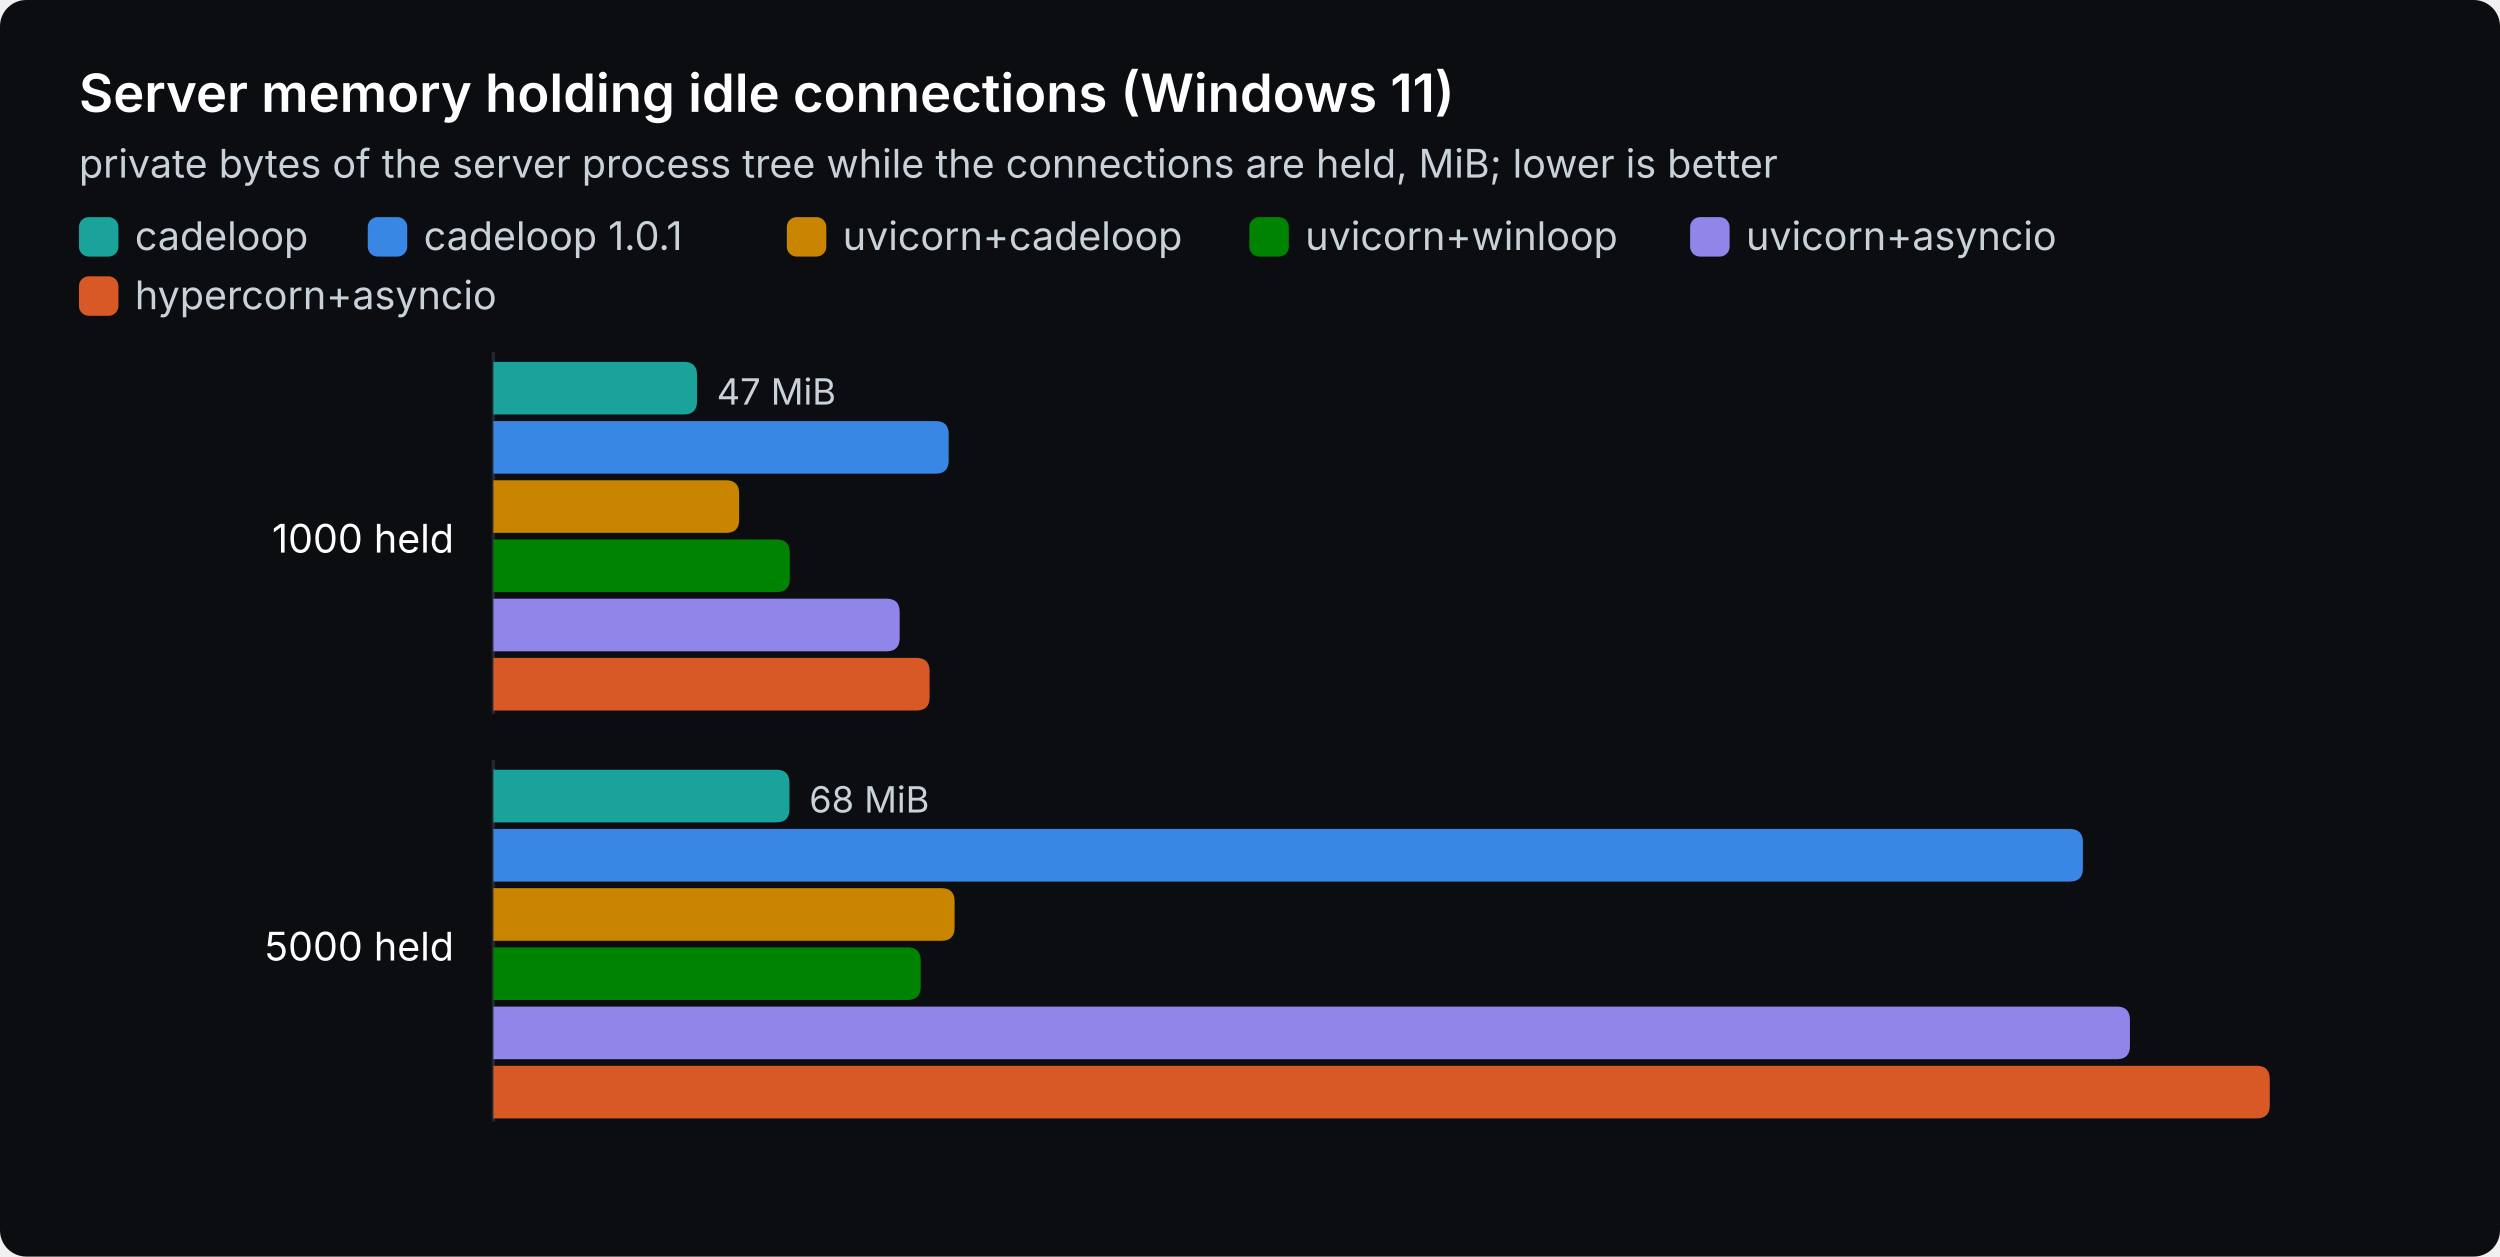
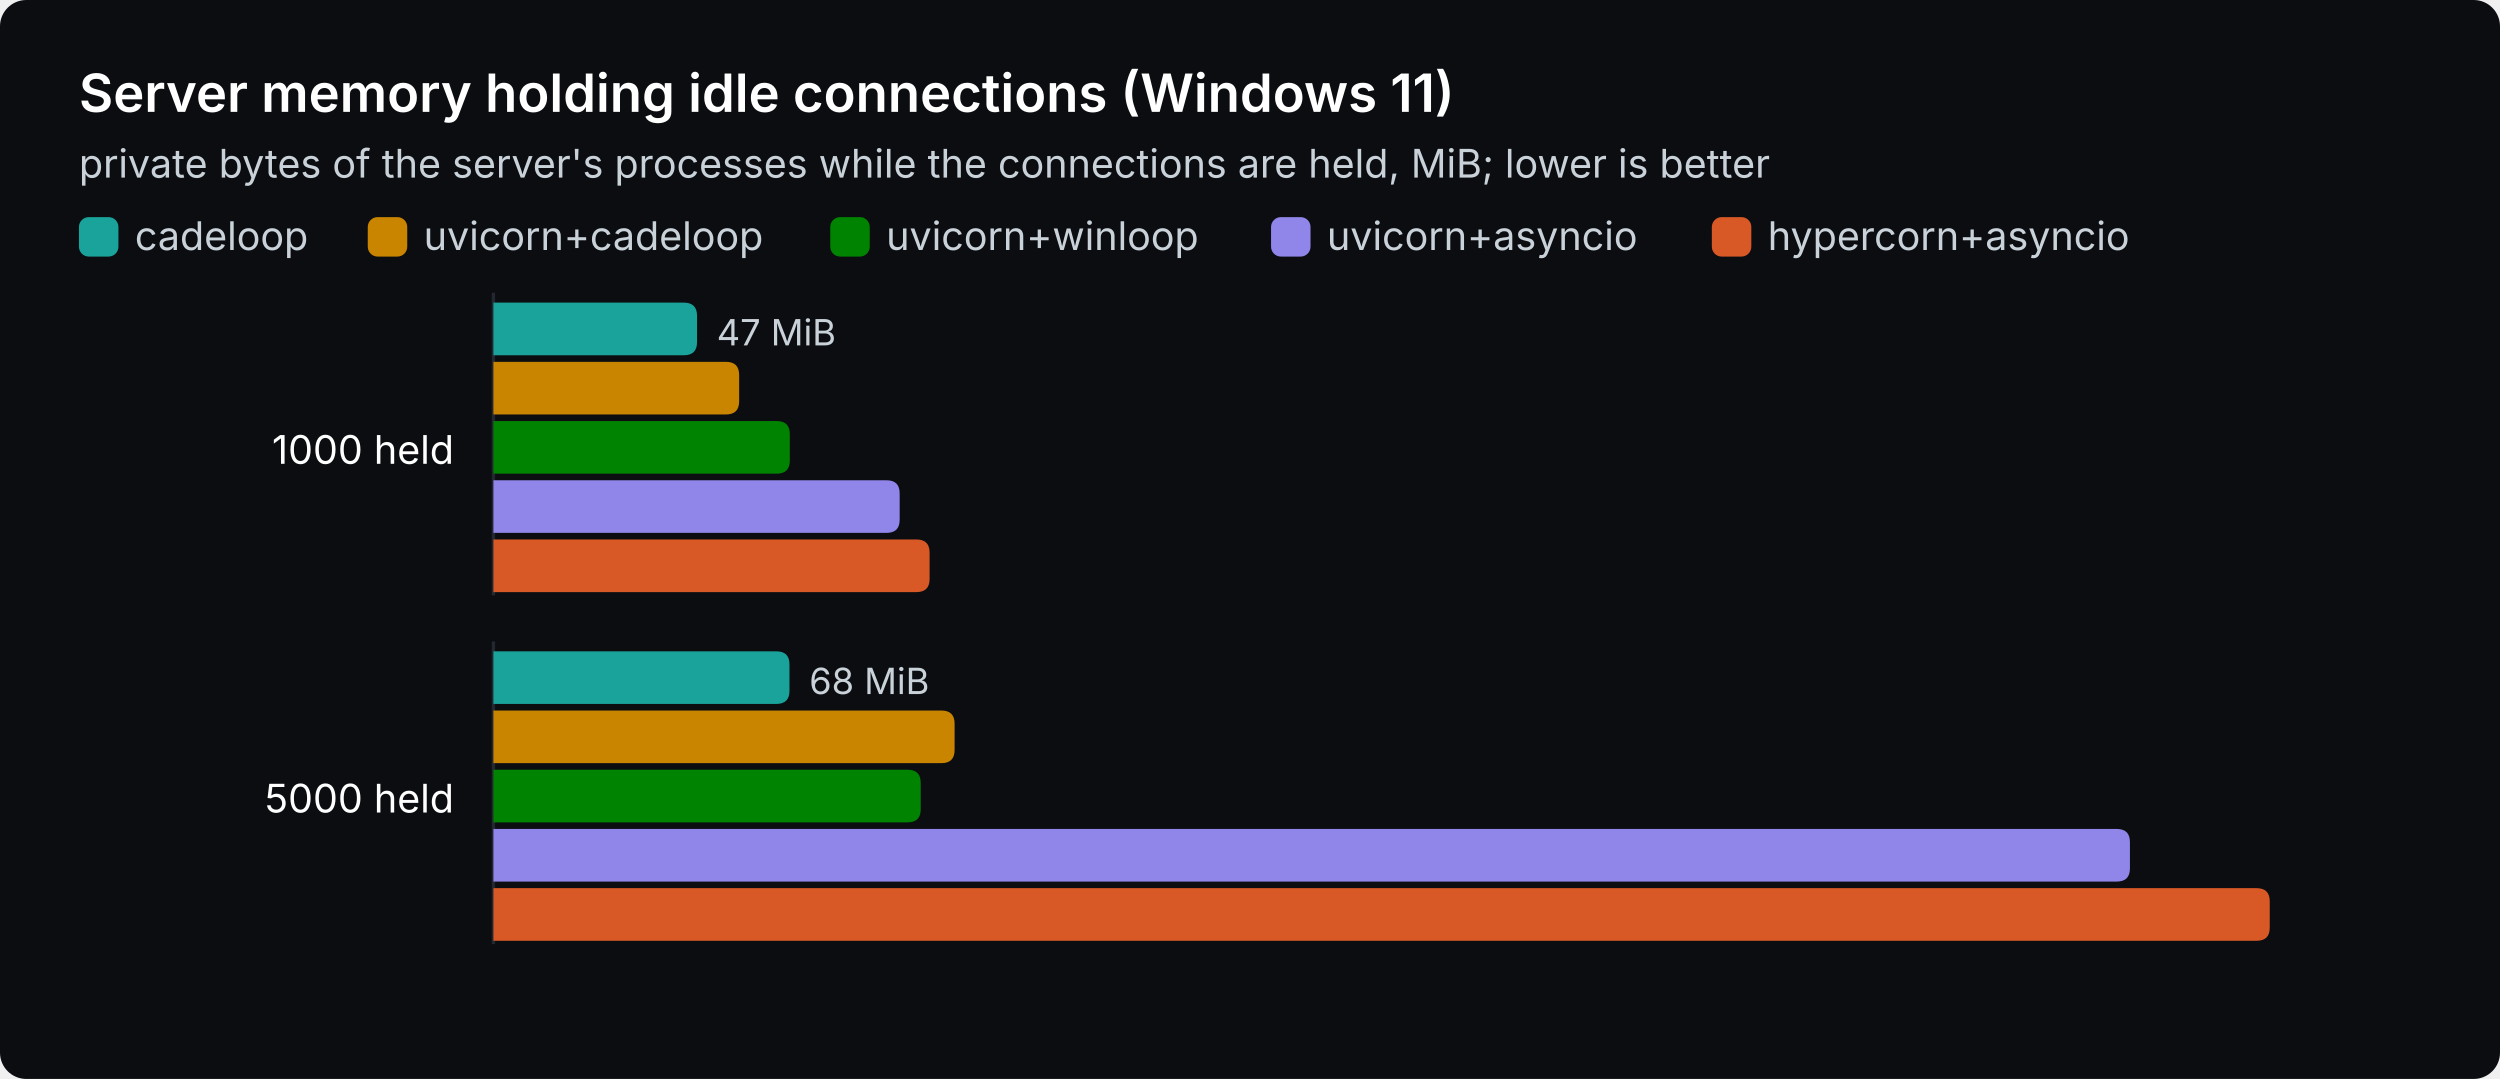
- <svg xmlns="http://www.w3.org/2000/svg" viewBox="0 0 760 382" width="760" height="382" font-family="system-ui, -apple-system, 'Segoe UI', sans-serif">
-   <rect width="760" height="382" fill="#0B0D11" rx="8" />
+ <svg xmlns="http://www.w3.org/2000/svg" viewBox="0 0 760 328" width="760" height="328" font-family="system-ui, -apple-system, 'Segoe UI', sans-serif">
+   <rect width="760" height="328" fill="#0B0D11" rx="8" />
  <text x="24" y="34" font-size="16" font-weight="600" fill="#ffffff">Server memory holding idle connections (Windows 11)</text>
-   <text x="24" y="54" font-size="12" fill="#c9d1d9">private bytes of the server process tree while the connections are held, MiB; lower is better</text>
+   <text x="24" y="54" font-size="12" fill="#c9d1d9">private bytes of the server's processes while the connections are held, MiB; lower is better</text>
  <rect x="24.0" y="66" width="12" height="12" rx="3" fill="#1aa39a" />
  <text x="41.0" y="76" font-size="12" fill="#c9d1d9">cadeloop</text>
-   <rect x="111.8" y="66" width="12" height="12" rx="3" fill="#3987e5" />
-   <text x="128.8" y="76" font-size="12" fill="#c9d1d9">cadeloop 1.0.1</text>
-   <rect x="239.2" y="66" width="12" height="12" rx="3" fill="#c98500" />
-   <text x="256.2" y="76" font-size="12" fill="#c9d1d9">uvicorn+cadeloop</text>
-   <rect x="379.8" y="66" width="12" height="12" rx="3" fill="#008300" />
-   <text x="396.8" y="76" font-size="12" fill="#c9d1d9">uvicorn+winloop</text>
-   <rect x="513.8" y="66" width="12" height="12" rx="3" fill="#9085e9" />
-   <text x="530.8" y="76" font-size="12" fill="#c9d1d9">uvicorn+asyncio</text>
-   <rect x="24.0" y="84" width="12" height="12" rx="3" fill="#d95926" />
-   <text x="41.0" y="94" font-size="12" fill="#c9d1d9">hypercorn+asyncio</text>
-   <text x="138" y="168.0" font-size="12" text-anchor="end" fill="#ffffff">1000 held</text>
-   <line x1="150" y1="107" x2="150" y2="217" stroke="#232830" stroke-width="1" />
-   <path d="M150.0,110.0 h57.9 q4.0,0 4.0,4.0 v8.0 q0,4.0 -4.0,4.0 h-57.9 z" fill="#1aa39a" />
+   <rect x="111.8" y="66" width="12" height="12" rx="3" fill="#c98500" />
+   <text x="128.8" y="76" font-size="12" fill="#c9d1d9">uvicorn+cadeloop</text>
+   <rect x="252.4" y="66" width="12" height="12" rx="3" fill="#008300" />
+   <text x="269.4" y="76" font-size="12" fill="#c9d1d9">uvicorn+winloop</text>
+   <rect x="386.4" y="66" width="12" height="12" rx="3" fill="#9085e9" />
+   <text x="403.4" y="76" font-size="12" fill="#c9d1d9">uvicorn+asyncio</text>
+   <rect x="520.4" y="66" width="12" height="12" rx="3" fill="#d95926" />
+   <text x="537.4" y="76" font-size="12" fill="#c9d1d9">hypercorn+asyncio</text>
+   <text x="138" y="141.0" font-size="12" text-anchor="end" fill="#ffffff">1000 held</text>
+   <line x1="150" y1="89" x2="150" y2="181" stroke="#232830" stroke-width="1" />
+   <path d="M150.0,92.0 h57.9 q4.0,0 4.0,4.0 v8.0 q0,4.0 -4.0,4.0 h-57.9 z" fill="#1aa39a" />
+   <rect x="150.0" y="91.0" width="0" height="0" fill="#0B0D11" />
+   <text x="217.9" y="105" font-size="11" fill="#c9d1d9">47 MiB</text>
+   <path d="M150.0,110.0 h70.7 q4.0,0 4.0,4.0 v8.0 q0,4.0 -4.0,4.0 h-70.7 z" fill="#c98500" />
  <rect x="150.0" y="109.0" width="0" height="0" fill="#0B0D11" />
-   <text x="217.9" y="123" font-size="11" fill="#c9d1d9">47 MiB</text>
-   <path d="M150.0,128.0 h134.4 q4.0,0 4.0,4.0 v8.0 q0,4.0 -4.0,4.0 h-134.4 z" fill="#3987e5" />
+   <path d="M150.0,128.0 h86.1 q4.0,0 4.0,4.0 v8.0 q0,4.0 -4.0,4.0 h-86.1 z" fill="#008300" />
  <rect x="150.0" y="127.0" width="0" height="0" fill="#0B0D11" />
-   <path d="M150.0,146.0 h70.7 q4.0,0 4.0,4.0 v8.0 q0,4.0 -4.0,4.0 h-70.7 z" fill="#c98500" />
+   <path d="M150.0,146.0 h119.5 q4.0,0 4.0,4.0 v8.0 q0,4.0 -4.0,4.0 h-119.5 z" fill="#9085e9" />
  <rect x="150.0" y="145.0" width="0" height="0" fill="#0B0D11" />
-   <path d="M150.0,164.0 h86.1 q4.0,0 4.0,4.0 v8.0 q0,4.0 -4.0,4.0 h-86.1 z" fill="#008300" />
+   <path d="M150.0,164.0 h128.6 q4.0,0 4.0,4.0 v8.0 q0,4.0 -4.0,4.0 h-128.6 z" fill="#d95926" />
  <rect x="150.0" y="163.0" width="0" height="0" fill="#0B0D11" />
-   <path d="M150.0,182.0 h119.5 q4.0,0 4.0,4.0 v8.0 q0,4.0 -4.0,4.0 h-119.5 z" fill="#9085e9" />
-   <rect x="150.0" y="181.0" width="0" height="0" fill="#0B0D11" />
-   <path d="M150.0,200.0 h128.6 q4.0,0 4.0,4.0 v8.0 q0,4.0 -4.0,4.0 h-128.6 z" fill="#d95926" />
-   <rect x="150.0" y="199.0" width="0" height="0" fill="#0B0D11" />
-   <text x="138" y="292.0" font-size="12" text-anchor="end" fill="#ffffff">5000 held</text>
-   <line x1="150" y1="231" x2="150" y2="341" stroke="#232830" stroke-width="1" />
-   <path d="M150.0,234.0 h86.0 q4.0,0 4.0,4.0 v8.0 q0,4.0 -4.0,4.0 h-86.0 z" fill="#1aa39a" />
+   <text x="138" y="247.0" font-size="12" text-anchor="end" fill="#ffffff">5000 held</text>
+   <line x1="150" y1="195" x2="150" y2="287" stroke="#232830" stroke-width="1" />
+   <path d="M150.0,198.0 h86.0 q4.0,0 4.0,4.0 v8.0 q0,4.0 -4.0,4.0 h-86.0 z" fill="#1aa39a" />
+   <rect x="150.0" y="197.0" width="0" height="0" fill="#0B0D11" />
+   <text x="246.0" y="211" font-size="11" fill="#c9d1d9">68 MiB</text>
+   <path d="M150.0,216.0 h136.2 q4.0,0 4.0,4.0 v8.0 q0,4.0 -4.0,4.0 h-136.2 z" fill="#c98500" />
+   <rect x="150.0" y="215.0" width="0" height="0" fill="#0B0D11" />
+   <path d="M150.0,234.0 h125.9 q4.0,0 4.0,4.0 v8.0 q0,4.0 -4.0,4.0 h-125.9 z" fill="#008300" />
  <rect x="150.0" y="233.0" width="0" height="0" fill="#0B0D11" />
-   <text x="246.0" y="247" font-size="11" fill="#c9d1d9">68 MiB</text>
-   <path d="M150.0,252.0 h479.2 q4.0,0 4.0,4.0 v8.0 q0,4.0 -4.0,4.0 h-479.2 z" fill="#3987e5" />
+   <path d="M150.0,252.0 h493.5 q4.0,0 4.0,4.0 v8.0 q0,4.0 -4.0,4.0 h-493.5 z" fill="#9085e9" />
  <rect x="150.0" y="251.0" width="0" height="0" fill="#0B0D11" />
-   <path d="M150.0,270.0 h136.2 q4.0,0 4.0,4.0 v8.0 q0,4.0 -4.0,4.0 h-136.2 z" fill="#c98500" />
+   <path d="M150.0,270.0 h536.0 q4.0,0 4.0,4.0 v8.0 q0,4.0 -4.0,4.0 h-536.0 z" fill="#d95926" />
  <rect x="150.0" y="269.0" width="0" height="0" fill="#0B0D11" />
-   <path d="M150.0,288.0 h125.9 q4.0,0 4.0,4.0 v8.0 q0,4.0 -4.0,4.0 h-125.9 z" fill="#008300" />
-   <rect x="150.0" y="287.0" width="0" height="0" fill="#0B0D11" />
-   <path d="M150.0,306.0 h493.5 q4.0,0 4.0,4.0 v8.0 q0,4.0 -4.0,4.0 h-493.5 z" fill="#9085e9" />
-   <rect x="150.0" y="305.0" width="0" height="0" fill="#0B0D11" />
-   <path d="M150.0,324.0 h536.0 q4.0,0 4.0,4.0 v8.0 q0,4.0 -4.0,4.0 h-536.0 z" fill="#d95926" />
-   <rect x="150.0" y="323.0" width="0" height="0" fill="#0B0D11" />
</svg>
